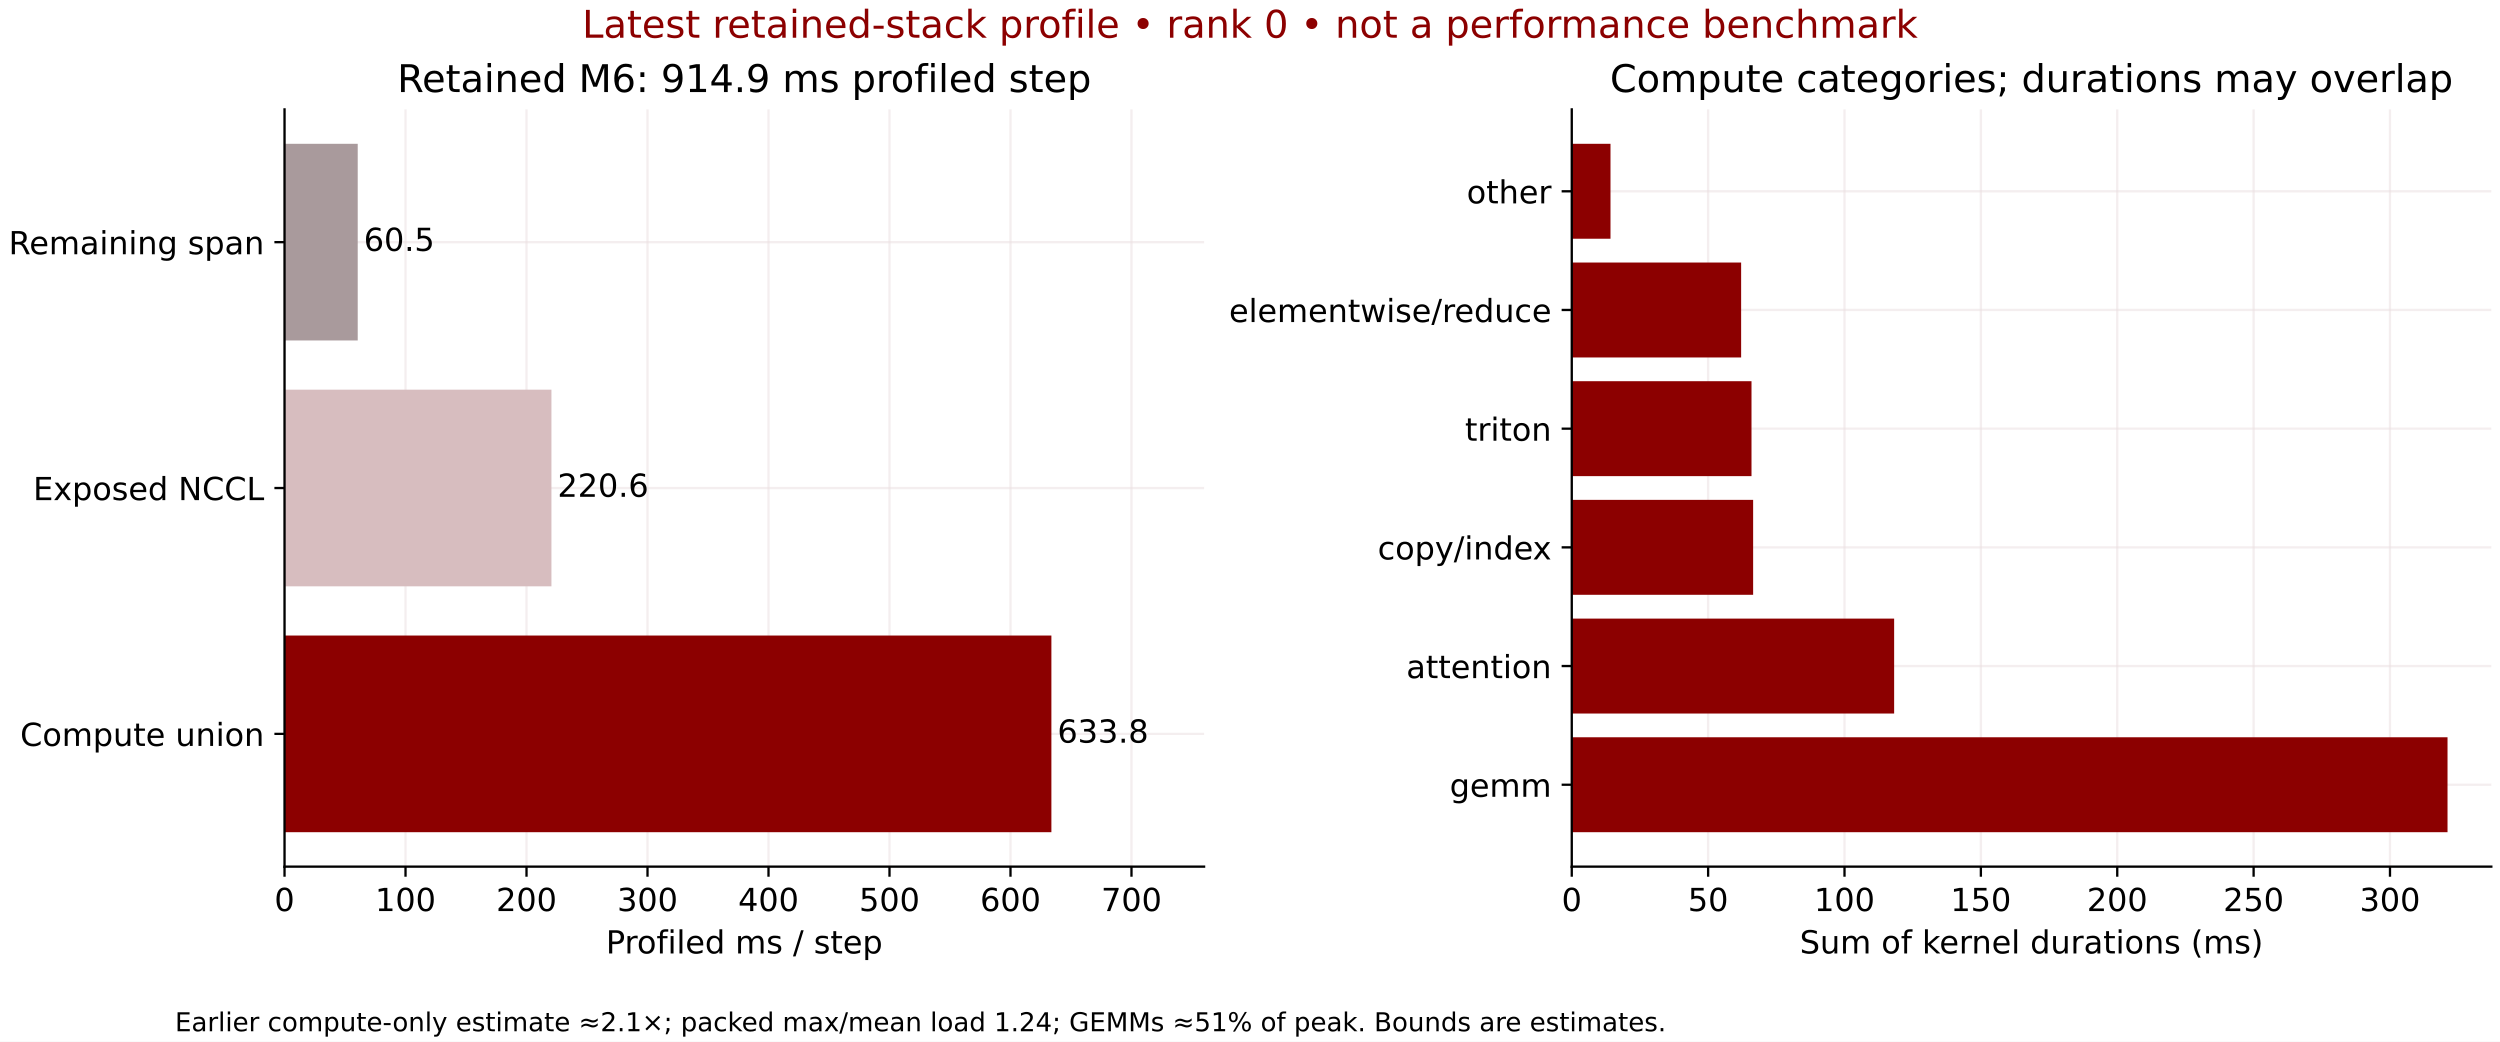
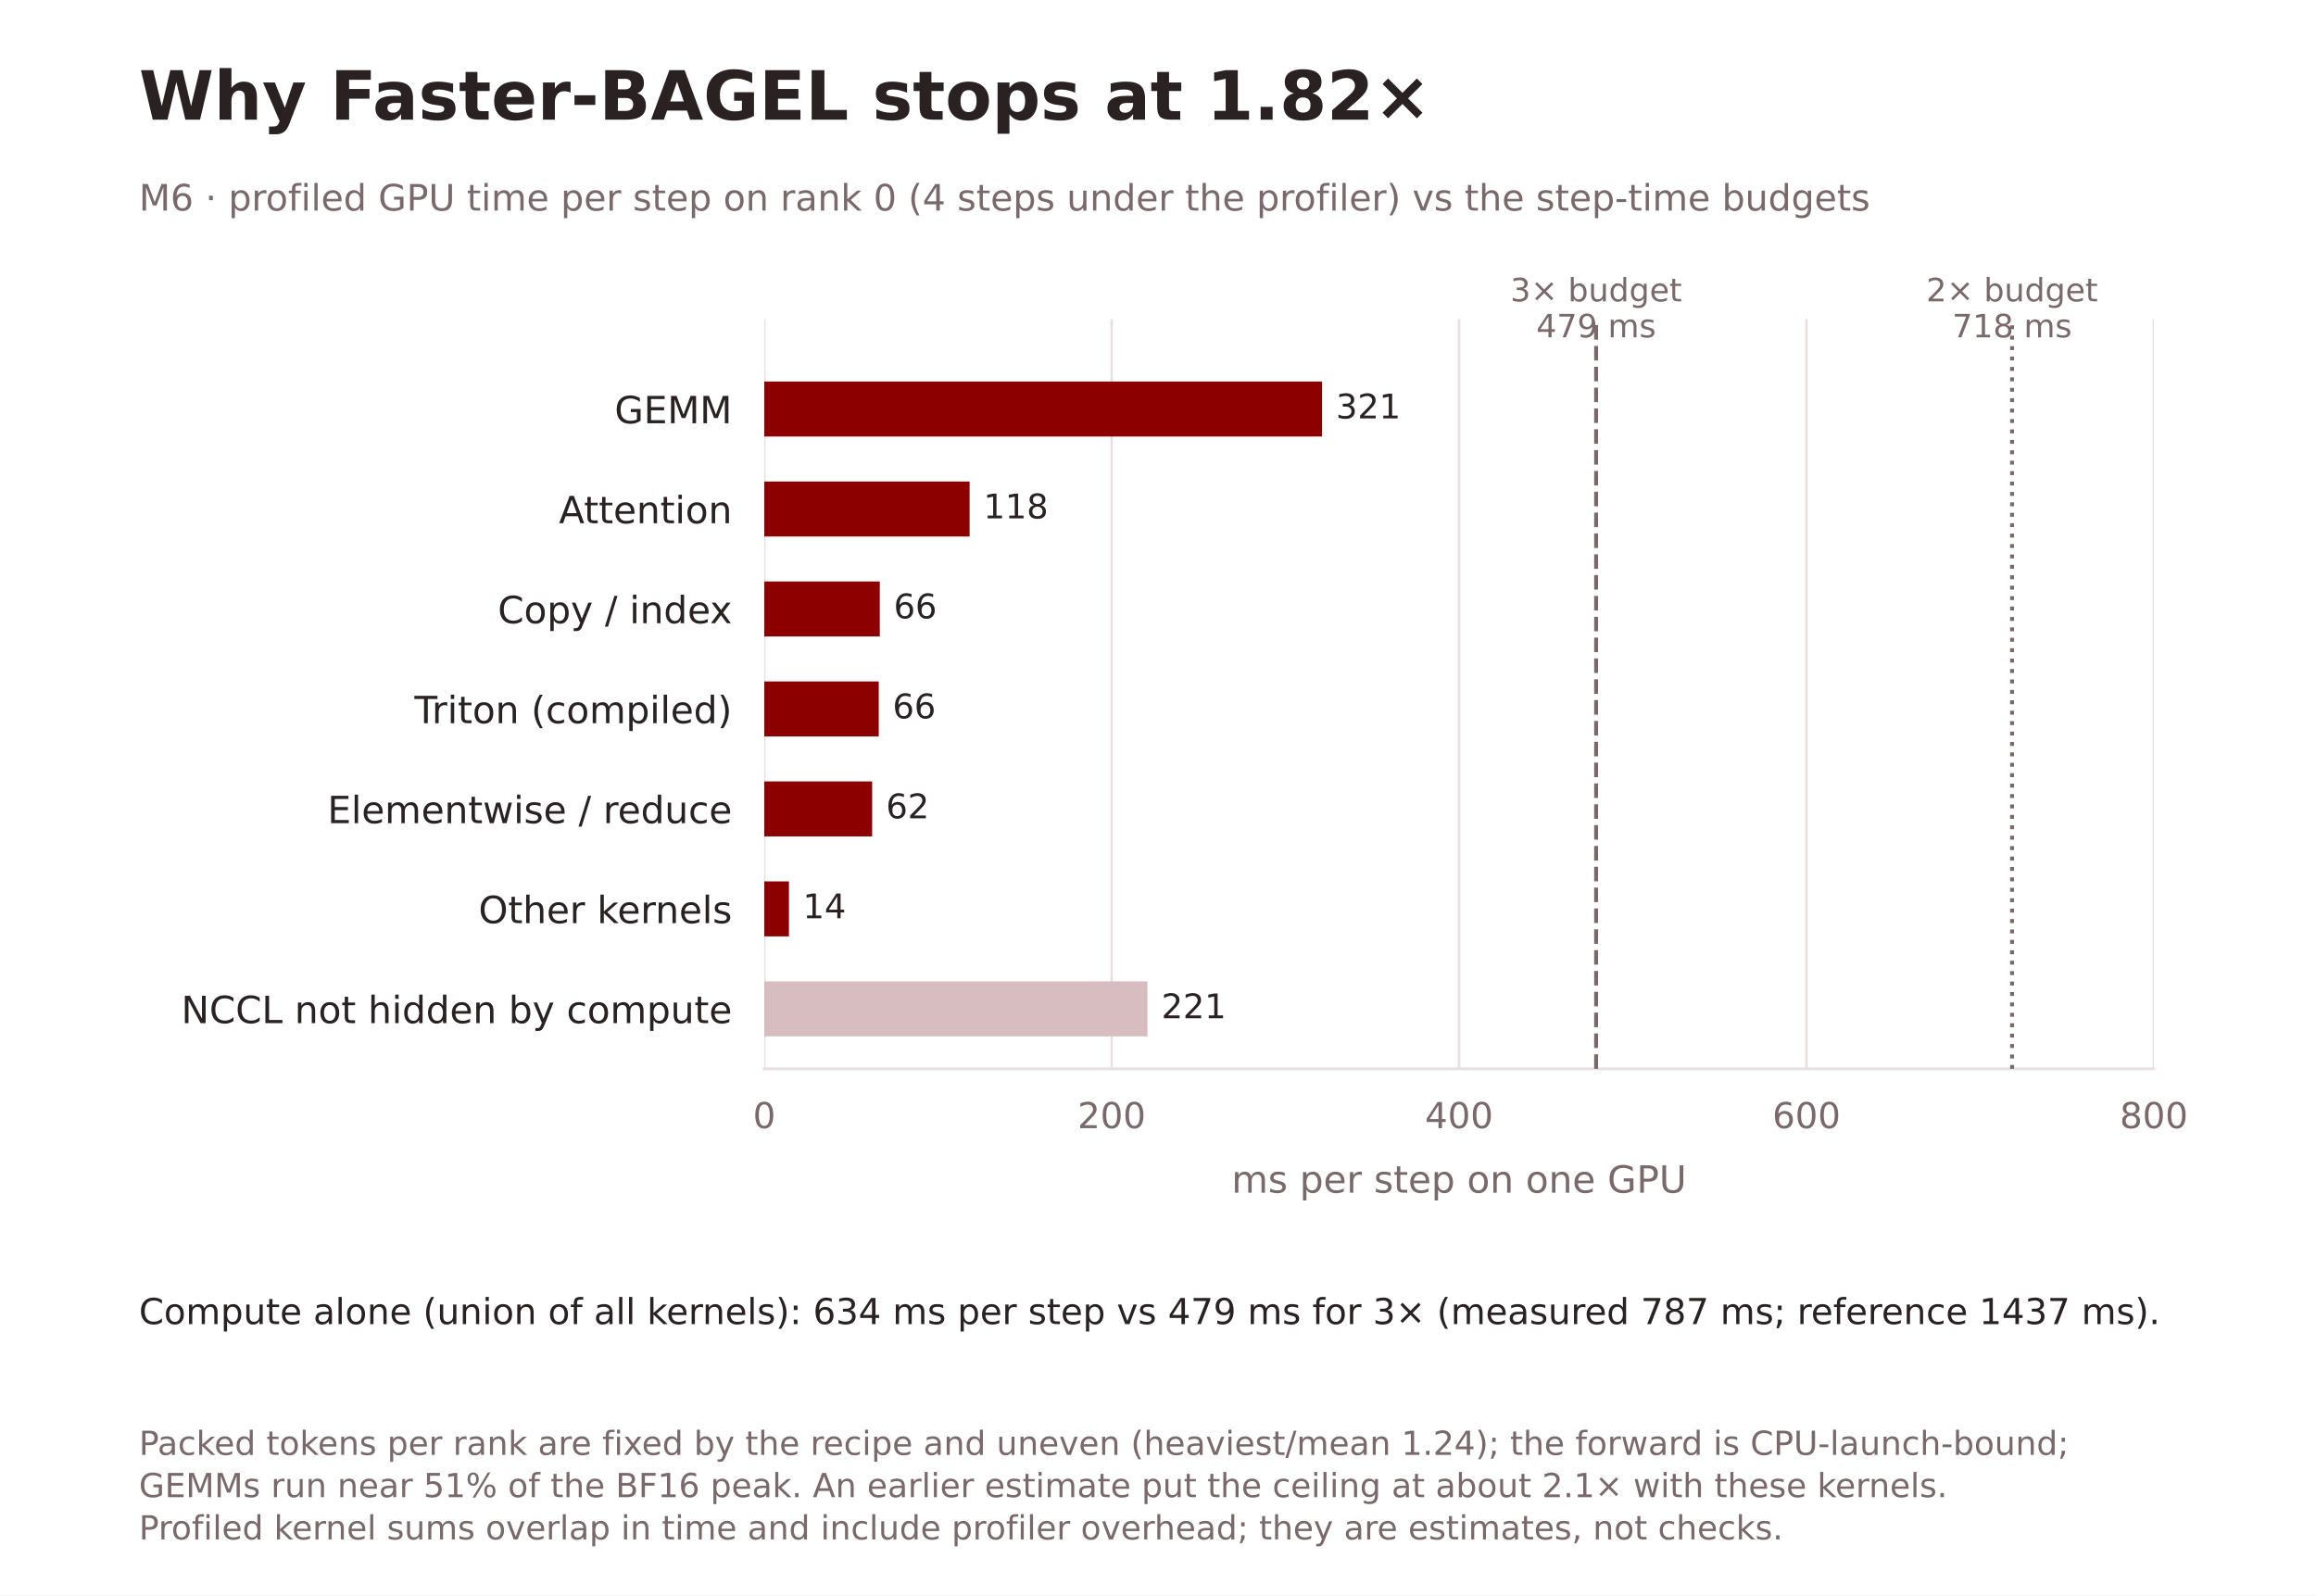
- <svg xmlns="http://www.w3.org/2000/svg" xmlns:xlink="http://www.w3.org/1999/xlink" width="864pt" height="360pt" viewBox="0 0 864 360" version="1.1">
+ <svg xmlns="http://www.w3.org/2000/svg" width="648pt" height="446.4pt" viewBox="0 0 648 446.4" version="1.1">
  <defs>
    <style type="text/css">*{stroke-linejoin: round; stroke-linecap: butt}</style>
  </defs>
  <g id="figure_1">
    <g id="patch_1">
-       <path d="M 0 360  L 864 360  L 864 0  L 0 0  z " style="fill: #ffffff" />
+       <path d="M 0 446.4 L 648 446.4 L 648 0 L 0 0 z " style="fill: #ffffff" />
    </g>
    <g id="axes_1">
      <g id="patch_2">
-         <path d="M 98.332 299.508  L 416.131 299.508  L 416.131 37.806  L 98.332 37.806  z " style="fill: #ffffff" />
+         <path d="M 213.84 299.088 L 602.64 299.088 L 602.64 89.28 L 213.84 89.28 z " style="fill: #ffffff" />
      </g>
      <g id="matplotlib.axis_1">
        <g id="xtick_1">
          <g id="line2d_1">
-             <path d="M 98.332 299.508  L 98.332 37.806  " clip-path="url(#p1f78cc2555)" style="fill: none; stroke: #eadfe0; stroke-opacity: 0.5; stroke-width: 0.8; stroke-linecap: square" />
+             <path d="M 213.84 299.088 L 213.84 89.28 " clip-path="url(#pce9b22ea9e)" style="fill: none; stroke: #eadfe0; stroke-width: 0.7; stroke-linecap: square" />
          </g>
-           <g id="line2d_2">
-             <defs>
-               <path id="m805301939d" d="M 0 0  L 0 3.5  " style="stroke: #000000; stroke-width: 0.8" />
-             </defs>
-             <g>
-               <use xlink:href="#m805301939d" x="98.332" y="299.508" style="stroke: #000000; stroke-width: 0.8" />
-             </g>
-           </g>
+           <g id="line2d_2" />
          <g id="text_1">
-             <text style="font-size: 11px; font-family: 'DejaVu Sans'; text-anchor: middle" x="98.332" y="314.866" transform="rotate(-0 98.33196 314.8662)">0</text>
+             <text style="fill: #79696b; font: 10px 'DejaVu Sans'; text-anchor: middle" x="213.84" y="315.686" transform="rotate(-0 213.84 315.6864)">0</text>
          </g>
        </g>
        <g id="xtick_2">
          <g id="line2d_3">
-             <path d="M 140.148 299.508  L 140.148 37.806  " clip-path="url(#p1f78cc2555)" style="fill: none; stroke: #eadfe0; stroke-opacity: 0.5; stroke-width: 0.8; stroke-linecap: square" />
+             <path d="M 311.04 299.088 L 311.04 89.28 " clip-path="url(#pce9b22ea9e)" style="fill: none; stroke: #eadfe0; stroke-width: 0.7; stroke-linecap: square" />
          </g>
-           <g id="line2d_4">
-             <g>
-               <use xlink:href="#m805301939d" x="140.148" y="299.508" style="stroke: #000000; stroke-width: 0.8" />
-             </g>
-           </g>
+           <g id="line2d_4" />
          <g id="text_2">
-             <text style="font-size: 11px; font-family: 'DejaVu Sans'; text-anchor: middle" x="140.148" y="314.866" transform="rotate(-0 140.1476 314.8662)">100</text>
+             <text style="fill: #79696b; font: 10px 'DejaVu Sans'; text-anchor: middle" x="311.04" y="315.686" transform="rotate(-0 311.04 315.6864)">200</text>
          </g>
        </g>
        <g id="xtick_3">
          <g id="line2d_5">
-             <path d="M 181.963 299.508  L 181.963 37.806  " clip-path="url(#p1f78cc2555)" style="fill: none; stroke: #eadfe0; stroke-opacity: 0.5; stroke-width: 0.8; stroke-linecap: square" />
+             <path d="M 408.24 299.088 L 408.24 89.28 " clip-path="url(#pce9b22ea9e)" style="fill: none; stroke: #eadfe0; stroke-width: 0.7; stroke-linecap: square" />
          </g>
-           <g id="line2d_6">
-             <g>
-               <use xlink:href="#m805301939d" x="181.963" y="299.508" style="stroke: #000000; stroke-width: 0.8" />
-             </g>
-           </g>
+           <g id="line2d_6" />
          <g id="text_3">
-             <text style="font-size: 11px; font-family: 'DejaVu Sans'; text-anchor: middle" x="181.963" y="314.866" transform="rotate(-0 181.9632 314.8662)">200</text>
+             <text style="fill: #79696b; font: 10px 'DejaVu Sans'; text-anchor: middle" x="408.24" y="315.686" transform="rotate(-0 408.24 315.6864)">400</text>
          </g>
        </g>
        <g id="xtick_4">
          <g id="line2d_7">
-             <path d="M 223.779 299.508  L 223.779 37.806  " clip-path="url(#p1f78cc2555)" style="fill: none; stroke: #eadfe0; stroke-opacity: 0.5; stroke-width: 0.8; stroke-linecap: square" />
+             <path d="M 505.44 299.088 L 505.44 89.28 " clip-path="url(#pce9b22ea9e)" style="fill: none; stroke: #eadfe0; stroke-width: 0.7; stroke-linecap: square" />
          </g>
-           <g id="line2d_8">
-             <g>
-               <use xlink:href="#m805301939d" x="223.779" y="299.508" style="stroke: #000000; stroke-width: 0.8" />
-             </g>
-           </g>
+           <g id="line2d_8" />
          <g id="text_4">
-             <text style="font-size: 11px; font-family: 'DejaVu Sans'; text-anchor: middle" x="223.779" y="314.866" transform="rotate(-0 223.7789 314.8662)">300</text>
+             <text style="fill: #79696b; font: 10px 'DejaVu Sans'; text-anchor: middle" x="505.44" y="315.686" transform="rotate(-0 505.44 315.6864)">600</text>
          </g>
        </g>
        <g id="xtick_5">
          <g id="line2d_9">
-             <path d="M 265.595 299.508  L 265.595 37.806  " clip-path="url(#p1f78cc2555)" style="fill: none; stroke: #eadfe0; stroke-opacity: 0.5; stroke-width: 0.8; stroke-linecap: square" />
+             <path d="M 602.64 299.088 L 602.64 89.28 " clip-path="url(#pce9b22ea9e)" style="fill: none; stroke: #eadfe0; stroke-width: 0.7; stroke-linecap: square" />
          </g>
-           <g id="line2d_10">
-             <g>
-               <use xlink:href="#m805301939d" x="265.595" y="299.508" style="stroke: #000000; stroke-width: 0.8" />
-             </g>
-           </g>
+           <g id="line2d_10" />
          <g id="text_5">
-             <text style="font-size: 11px; font-family: 'DejaVu Sans'; text-anchor: middle" x="265.595" y="314.866" transform="rotate(-0 265.5945 314.8662)">400</text>
+             <text style="fill: #79696b; font: 10px 'DejaVu Sans'; text-anchor: middle" x="602.64" y="315.686" transform="rotate(-0 602.64 315.6864)">800</text>
          </g>
        </g>
-         <g id="xtick_6">
-           <g id="line2d_11">
-             <path d="M 307.41 299.508  L 307.41 37.806  " clip-path="url(#p1f78cc2555)" style="fill: none; stroke: #eadfe0; stroke-opacity: 0.5; stroke-width: 0.8; stroke-linecap: square" />
-           </g>
-           <g id="line2d_12">
-             <g>
-               <use xlink:href="#m805301939d" x="307.41" y="299.508" style="stroke: #000000; stroke-width: 0.8" />
-             </g>
-           </g>
-           <g id="text_6">
-             <text style="font-size: 11px; font-family: 'DejaVu Sans'; text-anchor: middle" x="307.41" y="314.866" transform="rotate(-0 307.4102 314.8662)">500</text>
-           </g>
-         </g>
-         <g id="xtick_7">
-           <g id="line2d_13">
-             <path d="M 349.226 299.508  L 349.226 37.806  " clip-path="url(#p1f78cc2555)" style="fill: none; stroke: #eadfe0; stroke-opacity: 0.5; stroke-width: 0.8; stroke-linecap: square" />
-           </g>
-           <g id="line2d_14">
-             <g>
-               <use xlink:href="#m805301939d" x="349.226" y="299.508" style="stroke: #000000; stroke-width: 0.8" />
-             </g>
-           </g>
-           <g id="text_7">
-             <text style="font-size: 11px; font-family: 'DejaVu Sans'; text-anchor: middle" x="349.226" y="314.866" transform="rotate(-0 349.2258 314.8662)">600</text>
-           </g>
-         </g>
-         <g id="xtick_8">
-           <g id="line2d_15">
-             <path d="M 391.041 299.508  L 391.041 37.806  " clip-path="url(#p1f78cc2555)" style="fill: none; stroke: #eadfe0; stroke-opacity: 0.5; stroke-width: 0.8; stroke-linecap: square" />
-           </g>
-           <g id="line2d_16">
-             <g>
-               <use xlink:href="#m805301939d" x="391.041" y="299.508" style="stroke: #000000; stroke-width: 0.8" />
-             </g>
-           </g>
-           <g id="text_8">
-             <text style="font-size: 11px; font-family: 'DejaVu Sans'; text-anchor: middle" x="391.041" y="314.866" transform="rotate(-0 391.0415 314.8662)">700</text>
-           </g>
-         </g>
-         <g id="text_9">
-           <text style="font-size: 11px; font-family: 'DejaVu Sans'; text-anchor: middle" x="257.231" y="329.512" transform="rotate(-0 257.2314 329.5121)">Profiled ms / step</text>
+         <g id="text_6">
+           <text style="fill: #79696b; font: 10.5px 'DejaVu Sans'; text-anchor: middle" x="408.24" y="333.744" transform="rotate(-0 408.24 333.7445)">ms per step on one GPU</text>
        </g>
      </g>
      <g id="matplotlib.axis_2">
        <g id="ytick_1">
-           <g id="line2d_17">
-             <path d="M 98.332 253.625  L 416.131 253.625  " clip-path="url(#p1f78cc2555)" style="fill: none; stroke: #eadfe0; stroke-opacity: 0.5; stroke-width: 0.8; stroke-linecap: square" />
-           </g>
-           <g id="line2d_18">
-             <defs>
-               <path id="mdad71c6c2d" d="M 0 0  L -3.5 0  " style="stroke: #000000; stroke-width: 0.8" />
-             </defs>
-             <g>
-               <use xlink:href="#mdad71c6c2d" x="98.332" y="253.625" style="stroke: #000000; stroke-width: 0.8" />
-             </g>
-           </g>
-           <g id="text_10">
-             <text style="font-size: 11px; font-family: 'DejaVu Sans'; text-anchor: end" x="91.332" y="257.804" transform="rotate(-0 91.33196 257.8042)">Compute union</text>
+           <g id="line2d_11" />
+           <g id="text_7">
+             <text style="fill: #292122; font: 10.5px 'DejaVu Sans'; text-anchor: end" x="204.84" y="118.446" transform="rotate(-0 204.84 118.4461)">GEMM</text>
          </g>
        </g>
        <g id="ytick_2">
-           <g id="line2d_19">
-             <path d="M 98.332 168.657  L 416.131 168.657  " clip-path="url(#p1f78cc2555)" style="fill: none; stroke: #eadfe0; stroke-opacity: 0.5; stroke-width: 0.8; stroke-linecap: square" />
-           </g>
-           <g id="line2d_20">
-             <g>
-               <use xlink:href="#mdad71c6c2d" x="98.332" y="168.657" style="stroke: #000000; stroke-width: 0.8" />
-             </g>
-           </g>
-           <g id="text_11">
-             <text style="font-size: 11px; font-family: 'DejaVu Sans'; text-anchor: end" x="91.332" y="172.836" transform="rotate(-0 91.33196 172.836)">Exposed NCCL</text>
+           <g id="line2d_12" />
+           <g id="text_8">
+             <text style="fill: #292122; font: 10.5px 'DejaVu Sans'; text-anchor: end" x="204.84" y="146.421" transform="rotate(-0 204.84 146.4205)">Attention</text>
          </g>
        </g>
        <g id="ytick_3">
-           <g id="line2d_21">
-             <path d="M 98.332 83.689  L 416.131 83.689  " clip-path="url(#p1f78cc2555)" style="fill: none; stroke: #eadfe0; stroke-opacity: 0.5; stroke-width: 0.8; stroke-linecap: square" />
+           <g id="line2d_13" />
+           <g id="text_9">
+             <text style="fill: #292122; font: 10.5px 'DejaVu Sans'; text-anchor: end" x="204.84" y="174.395" transform="rotate(-0 204.84 174.3949)">Copy / index</text>
          </g>
-           <g id="line2d_22">
-             <g>
-               <use xlink:href="#mdad71c6c2d" x="98.332" y="83.689" style="stroke: #000000; stroke-width: 0.8" />
-             </g>
+         </g>
+         <g id="ytick_4">
+           <g id="line2d_14" />
+           <g id="text_10">
+             <text style="fill: #292122; font: 10.5px 'DejaVu Sans'; text-anchor: end" x="204.84" y="202.369" transform="rotate(-0 204.84 202.3693)">Triton (compiled)</text>
          </g>
+         </g>
+         <g id="ytick_5">
+           <g id="line2d_15" />
+           <g id="text_11">
+             <text style="fill: #292122; font: 10.5px 'DejaVu Sans'; text-anchor: end" x="204.84" y="230.344" transform="rotate(-0 204.84 230.3437)">Elementwise / reduce</text>
+           </g>
+         </g>
+         <g id="ytick_6">
+           <g id="line2d_16" />
          <g id="text_12">
-             <text style="font-size: 11px; font-family: 'DejaVu Sans'; text-anchor: end" x="91.332" y="87.868" transform="rotate(-0 91.33196 87.86776)">Remaining span</text>
+             <text style="fill: #292122; font: 10.5px 'DejaVu Sans'; text-anchor: end" x="204.84" y="258.318" transform="rotate(-0 204.84 258.3181)">Other kernels</text>
+           </g>
+         </g>
+         <g id="ytick_7">
+           <g id="line2d_17" />
+           <g id="text_13">
+             <text style="fill: #292122; font: 10.5px 'DejaVu Sans'; text-anchor: end" x="204.84" y="286.293" transform="rotate(-0 204.84 286.2925)">NCCL not hidden by compute</text>
          </g>
        </g>
      </g>
      <g id="patch_3">
-         <path d="M 98.332 287.612  L 363.36 287.612  L 363.36 219.638  L 98.332 219.638  z " clip-path="url(#p1f78cc2555)" style="fill: #8c0000" />
+         <path d="M 213.84 299.088 L 602.64 299.088 " style="fill: none; stroke: #eadfe0; stroke-width: 0.8; stroke-linejoin: miter; stroke-linecap: square" />
      </g>
      <g id="patch_4">
-         <path d="M 98.332 202.644  L 190.577 202.644  L 190.577 134.67  L 98.332 134.67  z " clip-path="url(#p1f78cc2555)" style="fill: #d7bdbf" />
+         <path d="M 213.84 122.15 L 369.895 122.15 L 369.895 106.764 L 213.84 106.764 z " clip-path="url(#pce9b22ea9e)" style="fill: #8c0000" />
      </g>
      <g id="patch_5">
-         <path d="M 98.332 117.676  L 123.63 117.676  L 123.63 49.701  L 98.332 49.701  z " clip-path="url(#p1f78cc2555)" style="fill: #a99a9c" />
+         <path d="M 213.84 150.124 L 271.285 150.124 L 271.285 134.738 L 213.84 134.738 z " clip-path="url(#pce9b22ea9e)" style="fill: #8c0000" />
      </g>
      <g id="patch_6">
-         <path d="M 98.332 299.508  L 98.332 37.806  " style="fill: none; stroke: #000000; stroke-width: 0.8; stroke-linejoin: miter; stroke-linecap: square" />
+         <path d="M 213.84 178.099 L 246.159 178.099 L 246.159 162.713 L 213.84 162.713 z " clip-path="url(#pce9b22ea9e)" style="fill: #8c0000" />
      </g>
      <g id="patch_7">
-         <path d="M 98.332 299.508  L 416.131 299.508  " style="fill: none; stroke: #000000; stroke-width: 0.8; stroke-linejoin: miter; stroke-linecap: square" />
+         <path d="M 213.84 206.073 L 245.867 206.073 L 245.867 190.687 L 213.84 190.687 z " clip-path="url(#pce9b22ea9e)" style="fill: #8c0000" />
      </g>
-       <g id="text_13">
-         <text style="font-size: 11px; font-family: 'DejaVu Sans'; text-anchor: start" x="365.45" y="256.66" transform="rotate(-0 365.4503 256.6604)">633.8</text>
+       <g id="patch_8">
+         <path d="M 213.84 234.048 L 244.021 234.048 L 244.021 218.662 L 213.84 218.662 z " clip-path="url(#pce9b22ea9e)" style="fill: #8c0000" />
+       </g>
+       <g id="patch_9">
+         <path d="M 213.84 262.022 L 220.741 262.022 L 220.741 246.636 L 213.84 246.636 z " clip-path="url(#pce9b22ea9e)" style="fill: #8c0000" />
+       </g>
+       <g id="patch_10">
+         <path d="M 213.84 289.996 L 321.052 289.996 L 321.052 274.61 L 213.84 274.61 z " clip-path="url(#pce9b22ea9e)" style="fill: #d7bdbf" />
      </g>
      <g id="text_14">
-         <text style="font-size: 11px; font-family: 'DejaVu Sans'; text-anchor: start" x="192.668" y="171.692" transform="rotate(-0 192.6681 171.6921)">220.6</text>
+         <text style="fill: #79696b; font: 9px 'DejaVu Sans'" transform="translate(422.5659 84.32385)">3× budget</text>
+         <text style="fill: #79696b; font: 9px 'DejaVu Sans'" transform="translate(429.8384 94.40188)">479 ms</text>
      </g>
      <g id="text_15">
-         <text style="font-size: 11px; font-family: 'DejaVu Sans'; text-anchor: start" x="125.721" y="86.724" transform="rotate(-0 125.7212 86.72393)">60.5</text>
+         <text style="fill: #79696b; font: 9px 'DejaVu Sans'" transform="translate(538.9386 84.32385)">2× budget</text>
+         <text style="fill: #79696b; font: 9px 'DejaVu Sans'" transform="translate(546.2111 94.40188)">718 ms</text>
+       </g>
+       <g id="line2d_18">
+         <path d="M 446.585 299.088 L 446.585 89.28 " clip-path="url(#pce9b22ea9e)" style="fill: none; stroke-dasharray: 4.07,1.76; stroke-dashoffset: 0; stroke: #79696b; stroke-width: 1.1" />
+       </g>
+       <g id="line2d_19">
+         <path d="M 562.958 299.088 L 562.958 89.28 " clip-path="url(#pce9b22ea9e)" style="fill: none; stroke-dasharray: 1.1,1.815; stroke-dashoffset: 0; stroke: #79696b; stroke-width: 1.1" />
      </g>
      <g id="text_16">
-         <text style="font-size: 13.2px; font-family: 'DejaVu Sans'; text-anchor: middle" x="257.231" y="31.806" transform="rotate(-0 257.2314 31.80578)">Retained M6: 914.9 ms profiled step</text>
+         <text style="fill: #292122; font: 9.5px 'DejaVu Sans'; text-anchor: start" x="373.783" y="117.078" transform="rotate(-0 373.7826 117.0784)">321</text>
+       </g>
+       <g id="text_17">
+         <text style="fill: #292122; font: 9.5px 'DejaVu Sans'; text-anchor: start" x="275.173" y="145.053" transform="rotate(-0 275.1732 145.0528)">118</text>
+       </g>
+       <g id="text_18">
+         <text style="fill: #292122; font: 9.5px 'DejaVu Sans'; text-anchor: start" x="250.047" y="173.027" transform="rotate(-0 250.047 173.0272)">66</text>
+       </g>
+       <g id="text_19">
+         <text style="fill: #292122; font: 9.5px 'DejaVu Sans'; text-anchor: start" x="249.755" y="201.002" transform="rotate(-0 249.7554 201.0016)">66</text>
+       </g>
+       <g id="text_20">
+         <text style="fill: #292122; font: 9.5px 'DejaVu Sans'; text-anchor: start" x="247.909" y="228.976" transform="rotate(-0 247.9086 228.976)">62</text>
+       </g>
+       <g id="text_21">
+         <text style="fill: #292122; font: 9.5px 'DejaVu Sans'; text-anchor: start" x="224.629" y="256.95" transform="rotate(-0 224.6292 256.9504)">14</text>
+       </g>
+       <g id="text_22">
+         <text style="fill: #292122; font: 9.5px 'DejaVu Sans'; text-anchor: start" x="324.94" y="284.925" transform="rotate(-0 324.9396 284.9248)">221</text>
      </g>
    </g>
-     <g id="axes_2">
-       <g id="patch_8">
-         <path d="M 543.201 299.508  L 861 299.508  L 861 37.806  L 543.201 37.806  z " style="fill: #ffffff" />
-       </g>
-       <g id="matplotlib.axis_3">
-         <g id="xtick_9">
-           <g id="line2d_23">
-             <path d="M 543.201 299.508  L 543.201 37.806  " clip-path="url(#p31b39216b3)" style="fill: none; stroke: #eadfe0; stroke-opacity: 0.5; stroke-width: 0.8; stroke-linecap: square" />
-           </g>
-           <g id="line2d_24">
-             <g>
-               <use xlink:href="#m805301939d" x="543.201" y="299.508" style="stroke: #000000; stroke-width: 0.8" />
-             </g>
-           </g>
-           <g id="text_17">
-             <text style="font-size: 11px; font-family: 'DejaVu Sans'; text-anchor: middle" x="543.201" y="314.866" transform="rotate(-0 543.2009 314.8662)">0</text>
-           </g>
-         </g>
-         <g id="xtick_10">
-           <g id="line2d_25">
-             <path d="M 590.33 299.508  L 590.33 37.806  " clip-path="url(#p31b39216b3)" style="fill: none; stroke: #eadfe0; stroke-opacity: 0.5; stroke-width: 0.8; stroke-linecap: square" />
-           </g>
-           <g id="line2d_26">
-             <g>
-               <use xlink:href="#m805301939d" x="590.33" y="299.508" style="stroke: #000000; stroke-width: 0.8" />
-             </g>
-           </g>
-           <g id="text_18">
-             <text style="font-size: 11px; font-family: 'DejaVu Sans'; text-anchor: middle" x="590.33" y="314.866" transform="rotate(-0 590.3304 314.8662)">50</text>
-           </g>
-         </g>
-         <g id="xtick_11">
-           <g id="line2d_27">
-             <path d="M 637.46 299.508  L 637.46 37.806  " clip-path="url(#p31b39216b3)" style="fill: none; stroke: #eadfe0; stroke-opacity: 0.5; stroke-width: 0.8; stroke-linecap: square" />
-           </g>
-           <g id="line2d_28">
-             <g>
-               <use xlink:href="#m805301939d" x="637.46" y="299.508" style="stroke: #000000; stroke-width: 0.8" />
-             </g>
-           </g>
-           <g id="text_19">
-             <text style="font-size: 11px; font-family: 'DejaVu Sans'; text-anchor: middle" x="637.46" y="314.866" transform="rotate(-0 637.4598 314.8662)">100</text>
-           </g>
-         </g>
-         <g id="xtick_12">
-           <g id="line2d_29">
-             <path d="M 684.589 299.508  L 684.589 37.806  " clip-path="url(#p31b39216b3)" style="fill: none; stroke: #eadfe0; stroke-opacity: 0.5; stroke-width: 0.8; stroke-linecap: square" />
-           </g>
-           <g id="line2d_30">
-             <g>
-               <use xlink:href="#m805301939d" x="684.589" y="299.508" style="stroke: #000000; stroke-width: 0.8" />
-             </g>
-           </g>
-           <g id="text_20">
-             <text style="font-size: 11px; font-family: 'DejaVu Sans'; text-anchor: middle" x="684.589" y="314.866" transform="rotate(-0 684.5893 314.8662)">150</text>
-           </g>
-         </g>
-         <g id="xtick_13">
-           <g id="line2d_31">
-             <path d="M 731.719 299.508  L 731.719 37.806  " clip-path="url(#p31b39216b3)" style="fill: none; stroke: #eadfe0; stroke-opacity: 0.5; stroke-width: 0.8; stroke-linecap: square" />
-           </g>
-           <g id="line2d_32">
-             <g>
-               <use xlink:href="#m805301939d" x="731.719" y="299.508" style="stroke: #000000; stroke-width: 0.8" />
-             </g>
-           </g>
-           <g id="text_21">
-             <text style="font-size: 11px; font-family: 'DejaVu Sans'; text-anchor: middle" x="731.719" y="314.866" transform="rotate(-0 731.7188 314.8662)">200</text>
-           </g>
-         </g>
-         <g id="xtick_14">
-           <g id="line2d_33">
-             <path d="M 778.848 299.508  L 778.848 37.806  " clip-path="url(#p31b39216b3)" style="fill: none; stroke: #eadfe0; stroke-opacity: 0.5; stroke-width: 0.8; stroke-linecap: square" />
-           </g>
-           <g id="line2d_34">
-             <g>
-               <use xlink:href="#m805301939d" x="778.848" y="299.508" style="stroke: #000000; stroke-width: 0.8" />
-             </g>
-           </g>
-           <g id="text_22">
-             <text style="font-size: 11px; font-family: 'DejaVu Sans'; text-anchor: middle" x="778.848" y="314.866" transform="rotate(-0 778.8483 314.8662)">250</text>
-           </g>
-         </g>
-         <g id="xtick_15">
-           <g id="line2d_35">
-             <path d="M 825.978 299.508  L 825.978 37.806  " clip-path="url(#p31b39216b3)" style="fill: none; stroke: #eadfe0; stroke-opacity: 0.5; stroke-width: 0.8; stroke-linecap: square" />
-           </g>
-           <g id="line2d_36">
-             <g>
-               <use xlink:href="#m805301939d" x="825.978" y="299.508" style="stroke: #000000; stroke-width: 0.8" />
-             </g>
-           </g>
-           <g id="text_23">
-             <text style="font-size: 11px; font-family: 'DejaVu Sans'; text-anchor: middle" x="825.978" y="314.866" transform="rotate(-0 825.9778 314.8662)">300</text>
-           </g>
-         </g>
-         <g id="text_24">
-           <text style="font-size: 11px; font-family: 'DejaVu Sans'; text-anchor: middle" x="702.1" y="329.512" transform="rotate(-0 702.1003 329.5121)">Sum of kernel durations (ms)</text>
-         </g>
-       </g>
-       <g id="matplotlib.axis_4">
-         <g id="ytick_4">
-           <g id="line2d_37">
-             <path d="M 543.201 271.205  L 861 271.205  " clip-path="url(#p31b39216b3)" style="fill: none; stroke: #eadfe0; stroke-opacity: 0.5; stroke-width: 0.8; stroke-linecap: square" />
-           </g>
-           <g id="line2d_38">
-             <g>
-               <use xlink:href="#mdad71c6c2d" x="543.201" y="271.205" style="stroke: #000000; stroke-width: 0.8" />
-             </g>
-           </g>
-           <g id="text_25">
-             <text style="font-size: 11px; font-family: 'DejaVu Sans'; text-anchor: end" x="536.201" y="275.384" transform="rotate(-0 536.2009 275.3838)">gemm</text>
-           </g>
-         </g>
-         <g id="ytick_5">
-           <g id="line2d_39">
-             <path d="M 543.201 230.186  L 861 230.186  " clip-path="url(#p31b39216b3)" style="fill: none; stroke: #eadfe0; stroke-opacity: 0.5; stroke-width: 0.8; stroke-linecap: square" />
-           </g>
-           <g id="line2d_40">
-             <g>
-               <use xlink:href="#mdad71c6c2d" x="543.201" y="230.186" style="stroke: #000000; stroke-width: 0.8" />
-             </g>
-           </g>
-           <g id="text_26">
-             <text style="font-size: 11px; font-family: 'DejaVu Sans'; text-anchor: end" x="536.201" y="234.365" transform="rotate(-0 536.2009 234.3647)">attention</text>
-           </g>
-         </g>
-         <g id="ytick_6">
-           <g id="line2d_41">
-             <path d="M 543.201 189.166  L 861 189.166  " clip-path="url(#p31b39216b3)" style="fill: none; stroke: #eadfe0; stroke-opacity: 0.5; stroke-width: 0.8; stroke-linecap: square" />
-           </g>
-           <g id="line2d_42">
-             <g>
-               <use xlink:href="#mdad71c6c2d" x="543.201" y="189.166" style="stroke: #000000; stroke-width: 0.8" />
-             </g>
-           </g>
-           <g id="text_27">
-             <text style="font-size: 11px; font-family: 'DejaVu Sans'; text-anchor: end" x="536.201" y="193.346" transform="rotate(-0 536.2009 193.3455)">copy/index</text>
-           </g>
-         </g>
-         <g id="ytick_7">
-           <g id="line2d_43">
-             <path d="M 543.201 148.147  L 861 148.147  " clip-path="url(#p31b39216b3)" style="fill: none; stroke: #eadfe0; stroke-opacity: 0.5; stroke-width: 0.8; stroke-linecap: square" />
-           </g>
-           <g id="line2d_44">
-             <g>
-               <use xlink:href="#mdad71c6c2d" x="543.201" y="148.147" style="stroke: #000000; stroke-width: 0.8" />
-             </g>
-           </g>
-           <g id="text_28">
-             <text style="font-size: 11px; font-family: 'DejaVu Sans'; text-anchor: end" x="536.201" y="152.326" transform="rotate(-0 536.2009 152.3264)">triton</text>
-           </g>
-         </g>
-         <g id="ytick_8">
-           <g id="line2d_45">
-             <path d="M 543.201 107.128  L 861 107.128  " clip-path="url(#p31b39216b3)" style="fill: none; stroke: #eadfe0; stroke-opacity: 0.5; stroke-width: 0.8; stroke-linecap: square" />
-           </g>
-           <g id="line2d_46">
-             <g>
-               <use xlink:href="#mdad71c6c2d" x="543.201" y="107.128" style="stroke: #000000; stroke-width: 0.8" />
-             </g>
-           </g>
-           <g id="text_29">
-             <text style="font-size: 11px; font-family: 'DejaVu Sans'; text-anchor: end" x="536.201" y="111.307" transform="rotate(-0 536.2009 111.3073)">elementwise/reduce</text>
-           </g>
-         </g>
-         <g id="ytick_9">
-           <g id="line2d_47">
-             <path d="M 543.201 66.109  L 861 66.109  " clip-path="url(#p31b39216b3)" style="fill: none; stroke: #eadfe0; stroke-opacity: 0.5; stroke-width: 0.8; stroke-linecap: square" />
-           </g>
-           <g id="line2d_48">
-             <g>
-               <use xlink:href="#mdad71c6c2d" x="543.201" y="66.109" style="stroke: #000000; stroke-width: 0.8" />
-             </g>
-           </g>
-           <g id="text_30">
-             <text style="font-size: 11px; font-family: 'DejaVu Sans'; text-anchor: end" x="536.201" y="70.288" transform="rotate(-0 536.2009 70.28813)">other</text>
-           </g>
-         </g>
-       </g>
-       <g id="patch_9">
-         <path d="M 543.201 287.612  L 845.866 287.612  L 845.866 254.797  L 543.201 254.797  z " clip-path="url(#p31b39216b3)" style="fill: #8c0000" />
-       </g>
-       <g id="patch_10">
-         <path d="M 543.201 246.593  L 654.615 246.593  L 654.615 213.778  L 543.201 213.778  z " clip-path="url(#p31b39216b3)" style="fill: #8c0000" />
-       </g>
-       <g id="patch_11">
-         <path d="M 543.201 205.574  L 605.883 205.574  L 605.883 172.759  L 543.201 172.759  z " clip-path="url(#p31b39216b3)" style="fill: #8c0000" />
-       </g>
-       <g id="patch_12">
-         <path d="M 543.201 164.555  L 605.318 164.555  L 605.318 131.74  L 543.201 131.74  z " clip-path="url(#p31b39216b3)" style="fill: #8c0000" />
-       </g>
-       <g id="patch_13">
-         <path d="M 543.201 123.536  L 601.736 123.536  L 601.736 90.72  L 543.201 90.72  z " clip-path="url(#p31b39216b3)" style="fill: #8c0000" />
-       </g>
-       <g id="patch_14">
-         <path d="M 543.201 82.517  L 556.586 82.517  L 556.586 49.701  L 543.201 49.701  z " clip-path="url(#p31b39216b3)" style="fill: #8c0000" />
-       </g>
-       <g id="patch_15">
-         <path d="M 543.201 299.508  L 543.201 37.806  " style="fill: none; stroke: #000000; stroke-width: 0.8; stroke-linejoin: miter; stroke-linecap: square" />
-       </g>
-       <g id="patch_16">
-         <path d="M 543.201 299.508  L 861 299.508  " style="fill: none; stroke: #000000; stroke-width: 0.8; stroke-linejoin: miter; stroke-linecap: square" />
-       </g>
-       <g id="text_31">
-         <text style="font-size: 13.2px; font-family: 'DejaVu Sans'; text-anchor: middle" x="702.1" y="31.806" transform="rotate(-0 702.1003 31.80578)">Compute categories; durations may overlap</text>
-       </g>
+     <g id="text_23">
+       <text style="fill: #292122; font: 700 19px 'DejaVu Sans'; text-anchor: start" x="38.88" y="33.48" transform="rotate(-0 38.88 33.48)">Why Faster-BAGEL stops at 1.82×</text>
    </g>
-     <g id="text_32">
-       <text style="font-size: 13.2px; font-family: 'DejaVu Sans'; text-anchor: middle; fill: #8c0000" x="432" y="13.03" transform="rotate(-0 432 13.03018)">Latest retained-stack profile • rank 0 • not a performance benchmark</text>
+     <g id="text_24">
+       <text style="fill: #79696b; font: 10.2px 'DejaVu Sans'; text-anchor: start" x="38.88" y="58.925" transform="rotate(-0 38.88 58.9248)">M6 · profiled GPU time per step on rank 0 (4 steps under the profiler) vs the step-time budgets</text>
    </g>
-     <g id="text_33">
-       <text style="font-size: 9px; font-family: 'DejaVu Sans'; text-anchor: start" x="60.48" y="356.4" transform="rotate(-0 60.48 356.4)">Earlier compute-only estimate ≈2.1×; packed max/mean load 1.24; GEMMs ≈51% of peak. Bounds are estimates.</text>
+     <g id="text_25">
+       <text style="fill: #292122; font: 10px 'DejaVu Sans'; text-anchor: start" x="38.88" y="370.512" transform="rotate(-0 38.88 370.512)">Compute alone (union of all kernels): 634 ms per step vs 479 ms for 3× (measured 787 ms; reference 1437 ms).</text>
+     </g>
+     <g id="text_26">
+       <text style="fill: #79696b; font: 9.3px 'DejaVu Sans'" transform="translate(38.88 407.1214)">Packed tokens per rank are fixed by the recipe and uneven (heaviest/mean 1.24); the forward is CPU-launch-bound;</text>
+       <text style="fill: #79696b; font: 9.3px 'DejaVu Sans'" transform="translate(38.88 418.9487)">GEMMs run near 51% of the BF16 peak. An earlier estimate put the ceiling at about 2.1× with these kernels.</text>
+       <text style="fill: #79696b; font: 9.3px 'DejaVu Sans'" transform="translate(38.88 430.776)">Profiled kernel sums overlap in time and include profiler overhead; they are estimates, not checks.</text>
    </g>
  </g>
  <defs>
-     <clipPath id="p1f78cc2555">
-       <rect x="98.332" y="37.806" width="317.799" height="261.702" />
-     </clipPath>
-     <clipPath id="p31b39216b3">
-       <rect x="543.201" y="37.806" width="317.799" height="261.702" />
+     <clipPath id="pce9b22ea9e">
+       <rect x="213.84" y="89.28" width="388.8" height="209.808" />
    </clipPath>
  </defs>
</svg>
